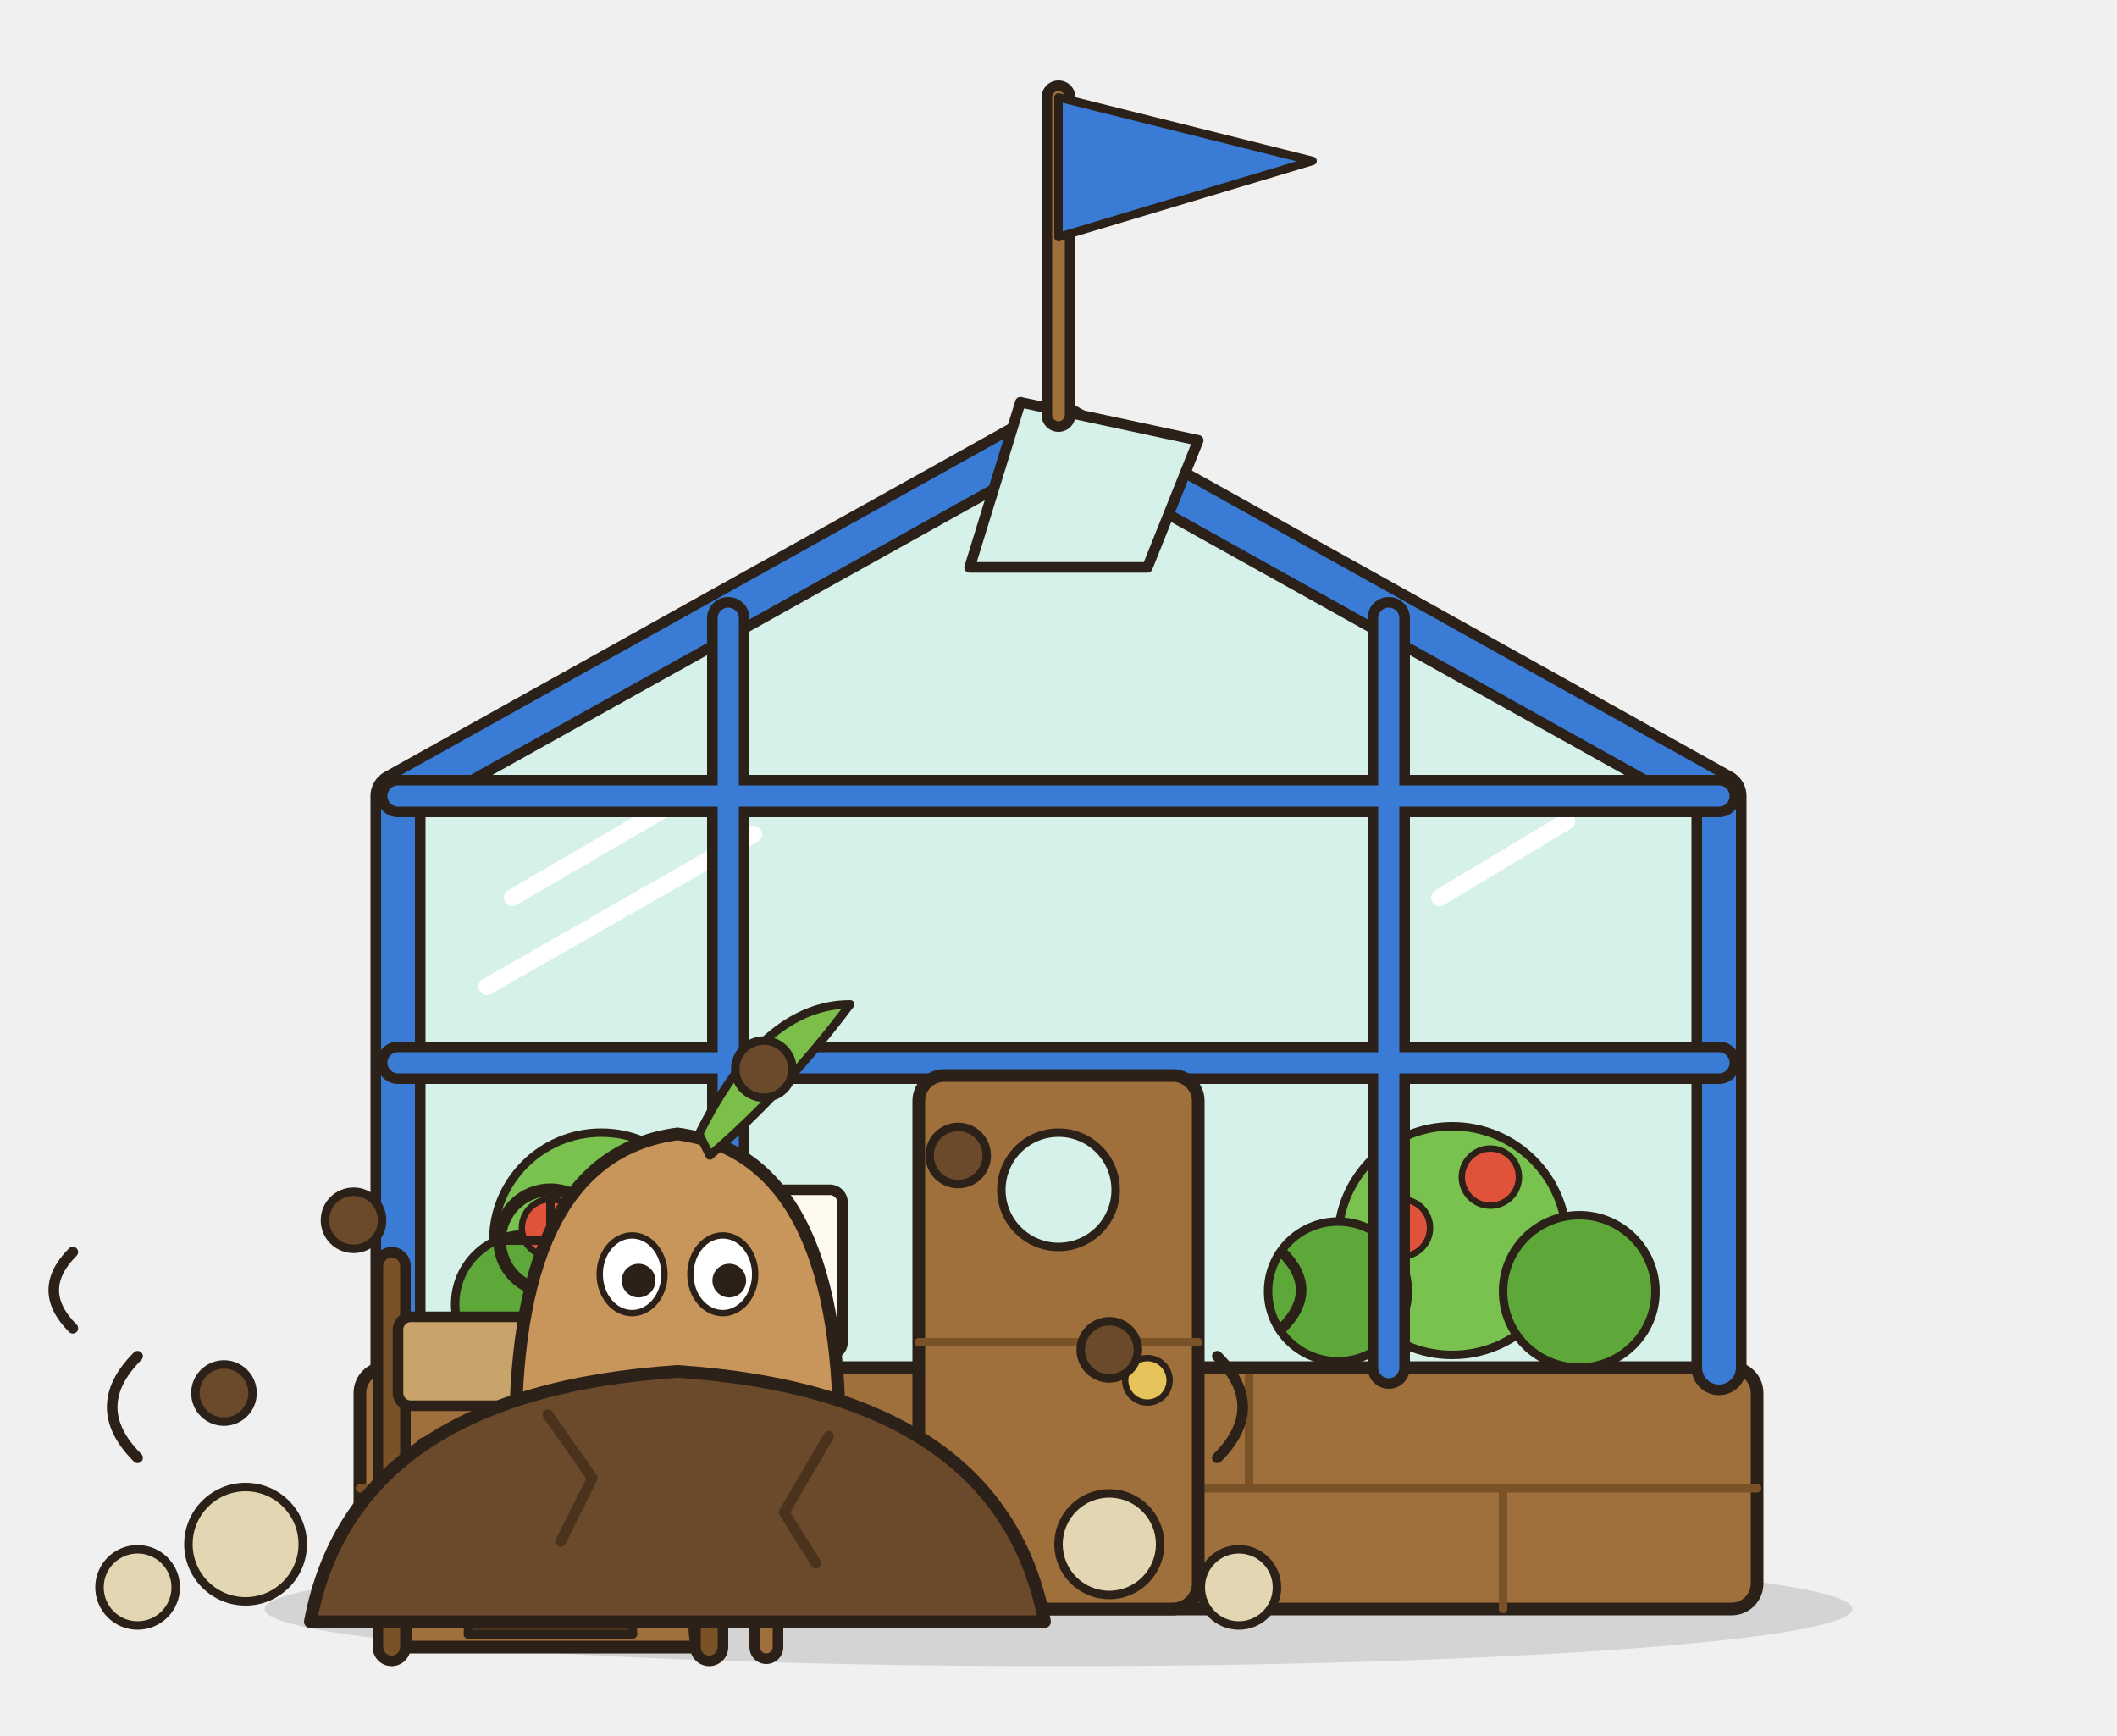
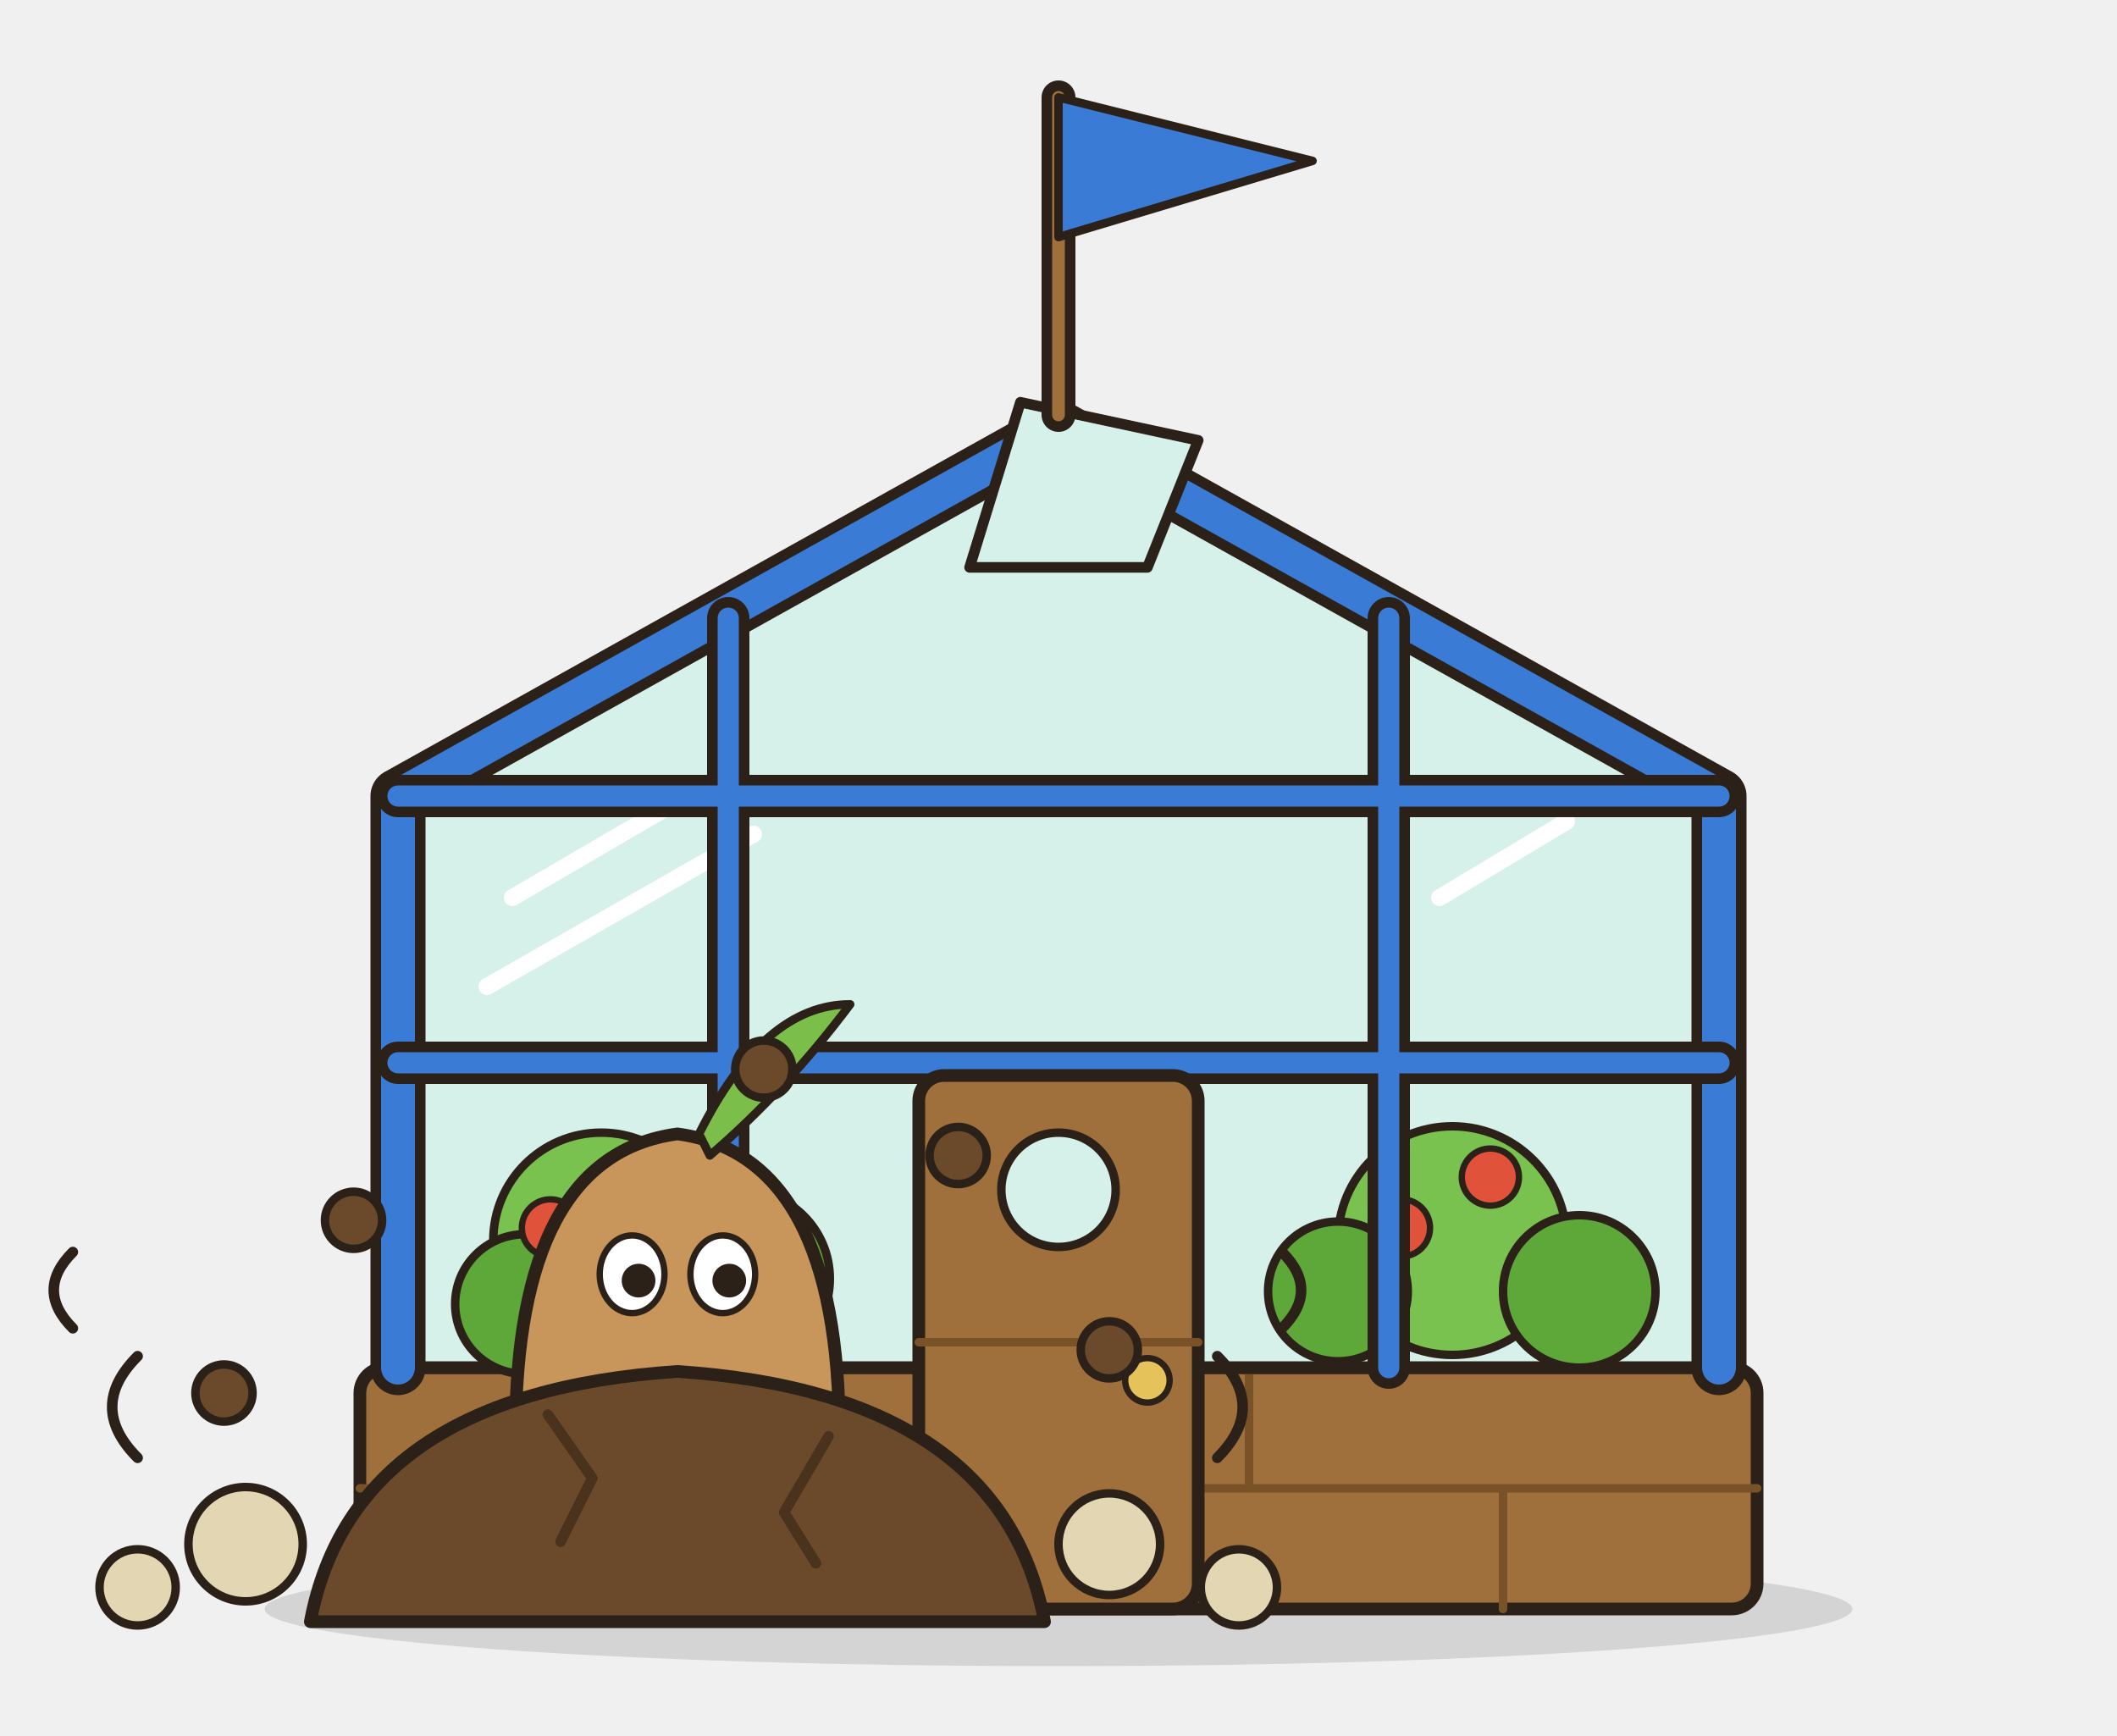
<svg xmlns="http://www.w3.org/2000/svg" viewBox="-250 -380 500 410" width="500" height="410">
  <g>
    <ellipse cx="0" cy="0" rx="187.5" ry="13.5" fill="#000000" fill-opacity="0.12" />
    <rect x="-165" y="-57" width="330" height="57" rx="6" fill="#a0703c" stroke="#2b2118" stroke-width="3" />
    <path d="M-165 -28.5 L165 -28.5 M-82.5 -57 L-82.5 -28.5 M45 -57 L45 -28.5 M-30 -28.5 L-30 0 M105 -28.5 L105 0" fill="none" stroke="#7a5228" stroke-width="2" stroke-linejoin="round" stroke-linecap="round" />
    <path d="M-156 -57 L-156 -192 L0 -279 L156 -192 L156 -57 Z" fill="#d6f1ea" stroke="#2b2118" stroke-width="3" stroke-linejoin="round" stroke-linecap="round" />
    <circle cx="-108" cy="-87" r="25.5" fill="#79c24f" stroke="#2b2118" stroke-width="2" />
    <circle cx="-75" cy="-78" r="21" fill="#5ea83a" stroke="#2b2118" stroke-width="2" />
    <circle cx="-126" cy="-72" r="16.5" fill="#5ea83a" stroke="#2b2118" stroke-width="2" />
    <circle cx="93" cy="-87" r="27" fill="#79c24f" stroke="#2b2118" stroke-width="2" />
    <circle cx="123" cy="-75" r="18" fill="#5ea83a" stroke="#2b2118" stroke-width="2" />
    <circle cx="66" cy="-75" r="16.5" fill="#5ea83a" stroke="#2b2118" stroke-width="2" />
    <circle cx="-96" cy="-99" r="6.75" fill="#e0533a" stroke="#2b2118" stroke-width="1.5" />
    <circle cx="-120" cy="-90" r="6.75" fill="#e0533a" stroke="#2b2118" stroke-width="1.5" />
    <circle cx="102" cy="-102" r="6.75" fill="#e0533a" stroke="#2b2118" stroke-width="1.5" />
    <circle cx="81" cy="-90" r="6.75" fill="#e0533a" stroke="#2b2118" stroke-width="1.5" />
    <path d="M-129 -168 L-93 -189 M-135 -147 L-72 -183 M90 -168 L120 -186" fill="none" stroke="#ffffff" stroke-width="4" stroke-linejoin="round" stroke-linecap="round" />
    <path d="M-156 -57 L-156 -192 L0 -279 L156 -192 L156 -57" fill="none" stroke="#2b2118" stroke-width="13" stroke-linejoin="round" stroke-linecap="round" />
    <path d="M-156 -57 L-156 -192 L0 -279 L156 -192 L156 -57" fill="none" stroke="#3a7bd5" stroke-width="8" stroke-linejoin="round" stroke-linecap="round" />
    <path d="M-78 -57 L-78 -234 M78 -57 L78 -234 M-156 -129 L156 -129 M-156 -192 L156 -192" fill="none" stroke="#2b2118" stroke-width="10" stroke-linejoin="round" stroke-linecap="round" />
    <path d="M-78 -57 L-78 -234 M78 -57 L78 -234 M-156 -129 L156 -129 M-156 -192 L156 -192" fill="none" stroke="#3a7bd5" stroke-width="5" stroke-linejoin="round" stroke-linecap="round" />
    <path d="M-21 -246 L21 -246 L33 -276 L-9 -285 Z" fill="#d6f1ea" stroke="#2b2118" stroke-width="2.5" stroke-linejoin="round" stroke-linecap="round" />
    <rect x="-33" y="-126" width="66" height="126" rx="6" fill="#a0703c" stroke="#2b2118" stroke-width="3" />
    <path d="M-33 -63 L33 -63" fill="none" stroke="#7a5228" stroke-width="2" stroke-linejoin="round" stroke-linecap="round" />
    <circle cx="0" cy="-99" r="13.5" fill="#d6f1ea" stroke="#2b2118" stroke-width="2" />
    <circle cx="21" cy="-54" r="5.25" fill="#e6c25a" stroke="#2b2118" stroke-width="1.5" />
    <path d="M0 -282 L0 -357" fill="none" stroke="#2b2118" stroke-width="8" stroke-linejoin="round" stroke-linecap="round" />
    <path d="M0 -282 L0 -357" fill="none" stroke="#a0703c" stroke-width="3" stroke-linejoin="round" stroke-linecap="round" />
    <path d="M0 -357 L60 -342 L0 -324 Z" fill="#3a7bd5" stroke="#2b2118" stroke-width="2" stroke-linejoin="round" stroke-linecap="round" />
-     <path d="M-150 -39 L-90 -39 L-85.5 9 L-154.5 9 Z" fill="#a0703c" stroke="#2b2118" stroke-width="3" stroke-linejoin="round" stroke-linecap="round" />
-     <path d="M-138 -30 L-102 -30 L-100.5 6 L-139.5 6 Z" fill="#4a321c" stroke="#2b2118" stroke-width="2" stroke-linejoin="round" stroke-linecap="round" />
-     <path d="M-157.5 -81 L-157.5 9 M-82.5 -81 L-82.5 9" fill="none" stroke="#2b2118" stroke-width="9" stroke-linejoin="round" stroke-linecap="round" />
-     <path d="M-157.5 -81 L-157.5 9 M-82.5 -81 L-82.5 9" fill="none" stroke="#7a5228" stroke-width="4" stroke-linejoin="round" stroke-linecap="round" />
-     <rect x="-156" y="-69" width="72" height="21" rx="3" fill="#c9a46a" stroke="#2b2118" stroke-width="2.5" />
-     <circle cx="-120" cy="-87" r="12" fill="none" stroke="#2b2118" stroke-width="3" />
-     <path d="M-132 -87 L-108 -87 M-120 -99 L-120 -75" fill="none" stroke="#2b2118" stroke-width="2" stroke-linejoin="round" stroke-linecap="round" />
-     <path d="M-69 9 L-69 -60" fill="none" stroke="#2b2118" stroke-width="8" stroke-linejoin="round" stroke-linecap="round" />
-     <path d="M-69 9 L-69 -60" fill="none" stroke="#a0703c" stroke-width="3" stroke-linejoin="round" stroke-linecap="round" />
-     <rect x="-87" y="-99" width="36" height="39" rx="3" fill="#fffaf0" stroke="#2b2118" stroke-width="2.5" />
-     <path d="M-69 -93 Q-81 -75 -75 -69 Q-69 -63 -63 -69 Q-57 -75 -69 -93 Z" fill="#6fc3e8" stroke="#2b2118" stroke-width="1.5" stroke-linejoin="round" stroke-linecap="round" />
    <circle cx="-192" cy="-15.3" r="13.5" fill="#e3d6b2" stroke="#2b2118" stroke-width="2" />
    <circle cx="12" cy="-15.3" r="12" fill="#e3d6b2" stroke="#2b2118" stroke-width="2" />
    <circle cx="-217.5" cy="-5.1" r="9" fill="#e3d6b2" stroke="#2b2118" stroke-width="2" />
    <circle cx="42.6" cy="-5.1" r="9" fill="#e3d6b2" stroke="#2b2118" stroke-width="2" />
    <path d="M-128.25 -40.8 Q-128.25 -107.1 -90 -112.2 Q-51.75 -107.1 -51.75 -40.8 Z" fill="#c8955a" stroke="#2b2118" stroke-width="3" stroke-linejoin="round" stroke-linecap="round" />
    <ellipse cx="-100.71" cy="-79.05" rx="7.65" ry="9.18" fill="#ffffff" stroke="#2b2118" stroke-width="1.5" />
    <ellipse cx="-79.29" cy="-79.05" rx="7.65" ry="9.18" fill="#ffffff" stroke="#2b2118" stroke-width="1.5" />
    <circle cx="-99.18" cy="-77.55" r="3.978" fill="#2b2118" />
    <circle cx="-77.76" cy="-77.55" r="3.978" fill="#2b2118" />
    <path d="M-84.9 -112.2 Q-69.6 -142.8 -49.2 -142.8 Q-64.5 -122.4 -82.35 -107.1 Z" fill="#7bbf4a" stroke="#2b2118" stroke-width="2" stroke-linejoin="round" stroke-linecap="round" />
    <path d="M-176.7 3 Q-166.5 -51 -90 -56.1 Q-13.5 -51 -3.3 3 Z" fill="#6b4a2b" stroke="#2b2118" stroke-width="3" stroke-linejoin="round" stroke-linecap="round" />
    <path d="M-120.6 -45.9 l10.5 15 l-7.5 15 M-54.3 -40.8 l-10.5 18 l7.5 12" fill="none" stroke="#4a321c" stroke-width="2.5" stroke-linejoin="round" stroke-linecap="round" />
    <circle cx="-166.5" cy="-91.8" r="6.75" fill="#6b4a2b" stroke="#2b2118" stroke-width="2" />
    <circle cx="-23.7" cy="-107.1" r="6.75" fill="#6b4a2b" stroke="#2b2118" stroke-width="2" />
    <circle cx="12" cy="-61.2" r="6.75" fill="#6b4a2b" stroke="#2b2118" stroke-width="2" />
    <circle cx="-197.1" cy="-51" r="6.75" fill="#6b4a2b" stroke="#2b2118" stroke-width="2" />
    <circle cx="-69.6" cy="-127.5" r="6.75" fill="#6b4a2b" stroke="#2b2118" stroke-width="2" />
    <path d="M-217.5 -35.7 q-12 -12 0 -24 M37.5 -35.7 q12 -12 0 -24 M-232.8 -66.3 q-9 -9 0 -18 M52.8 -66.3 q9 -9 0 -18" fill="none" stroke="#2b2118" stroke-width="2.5" stroke-linejoin="round" stroke-linecap="round" />
  </g>
</svg>
